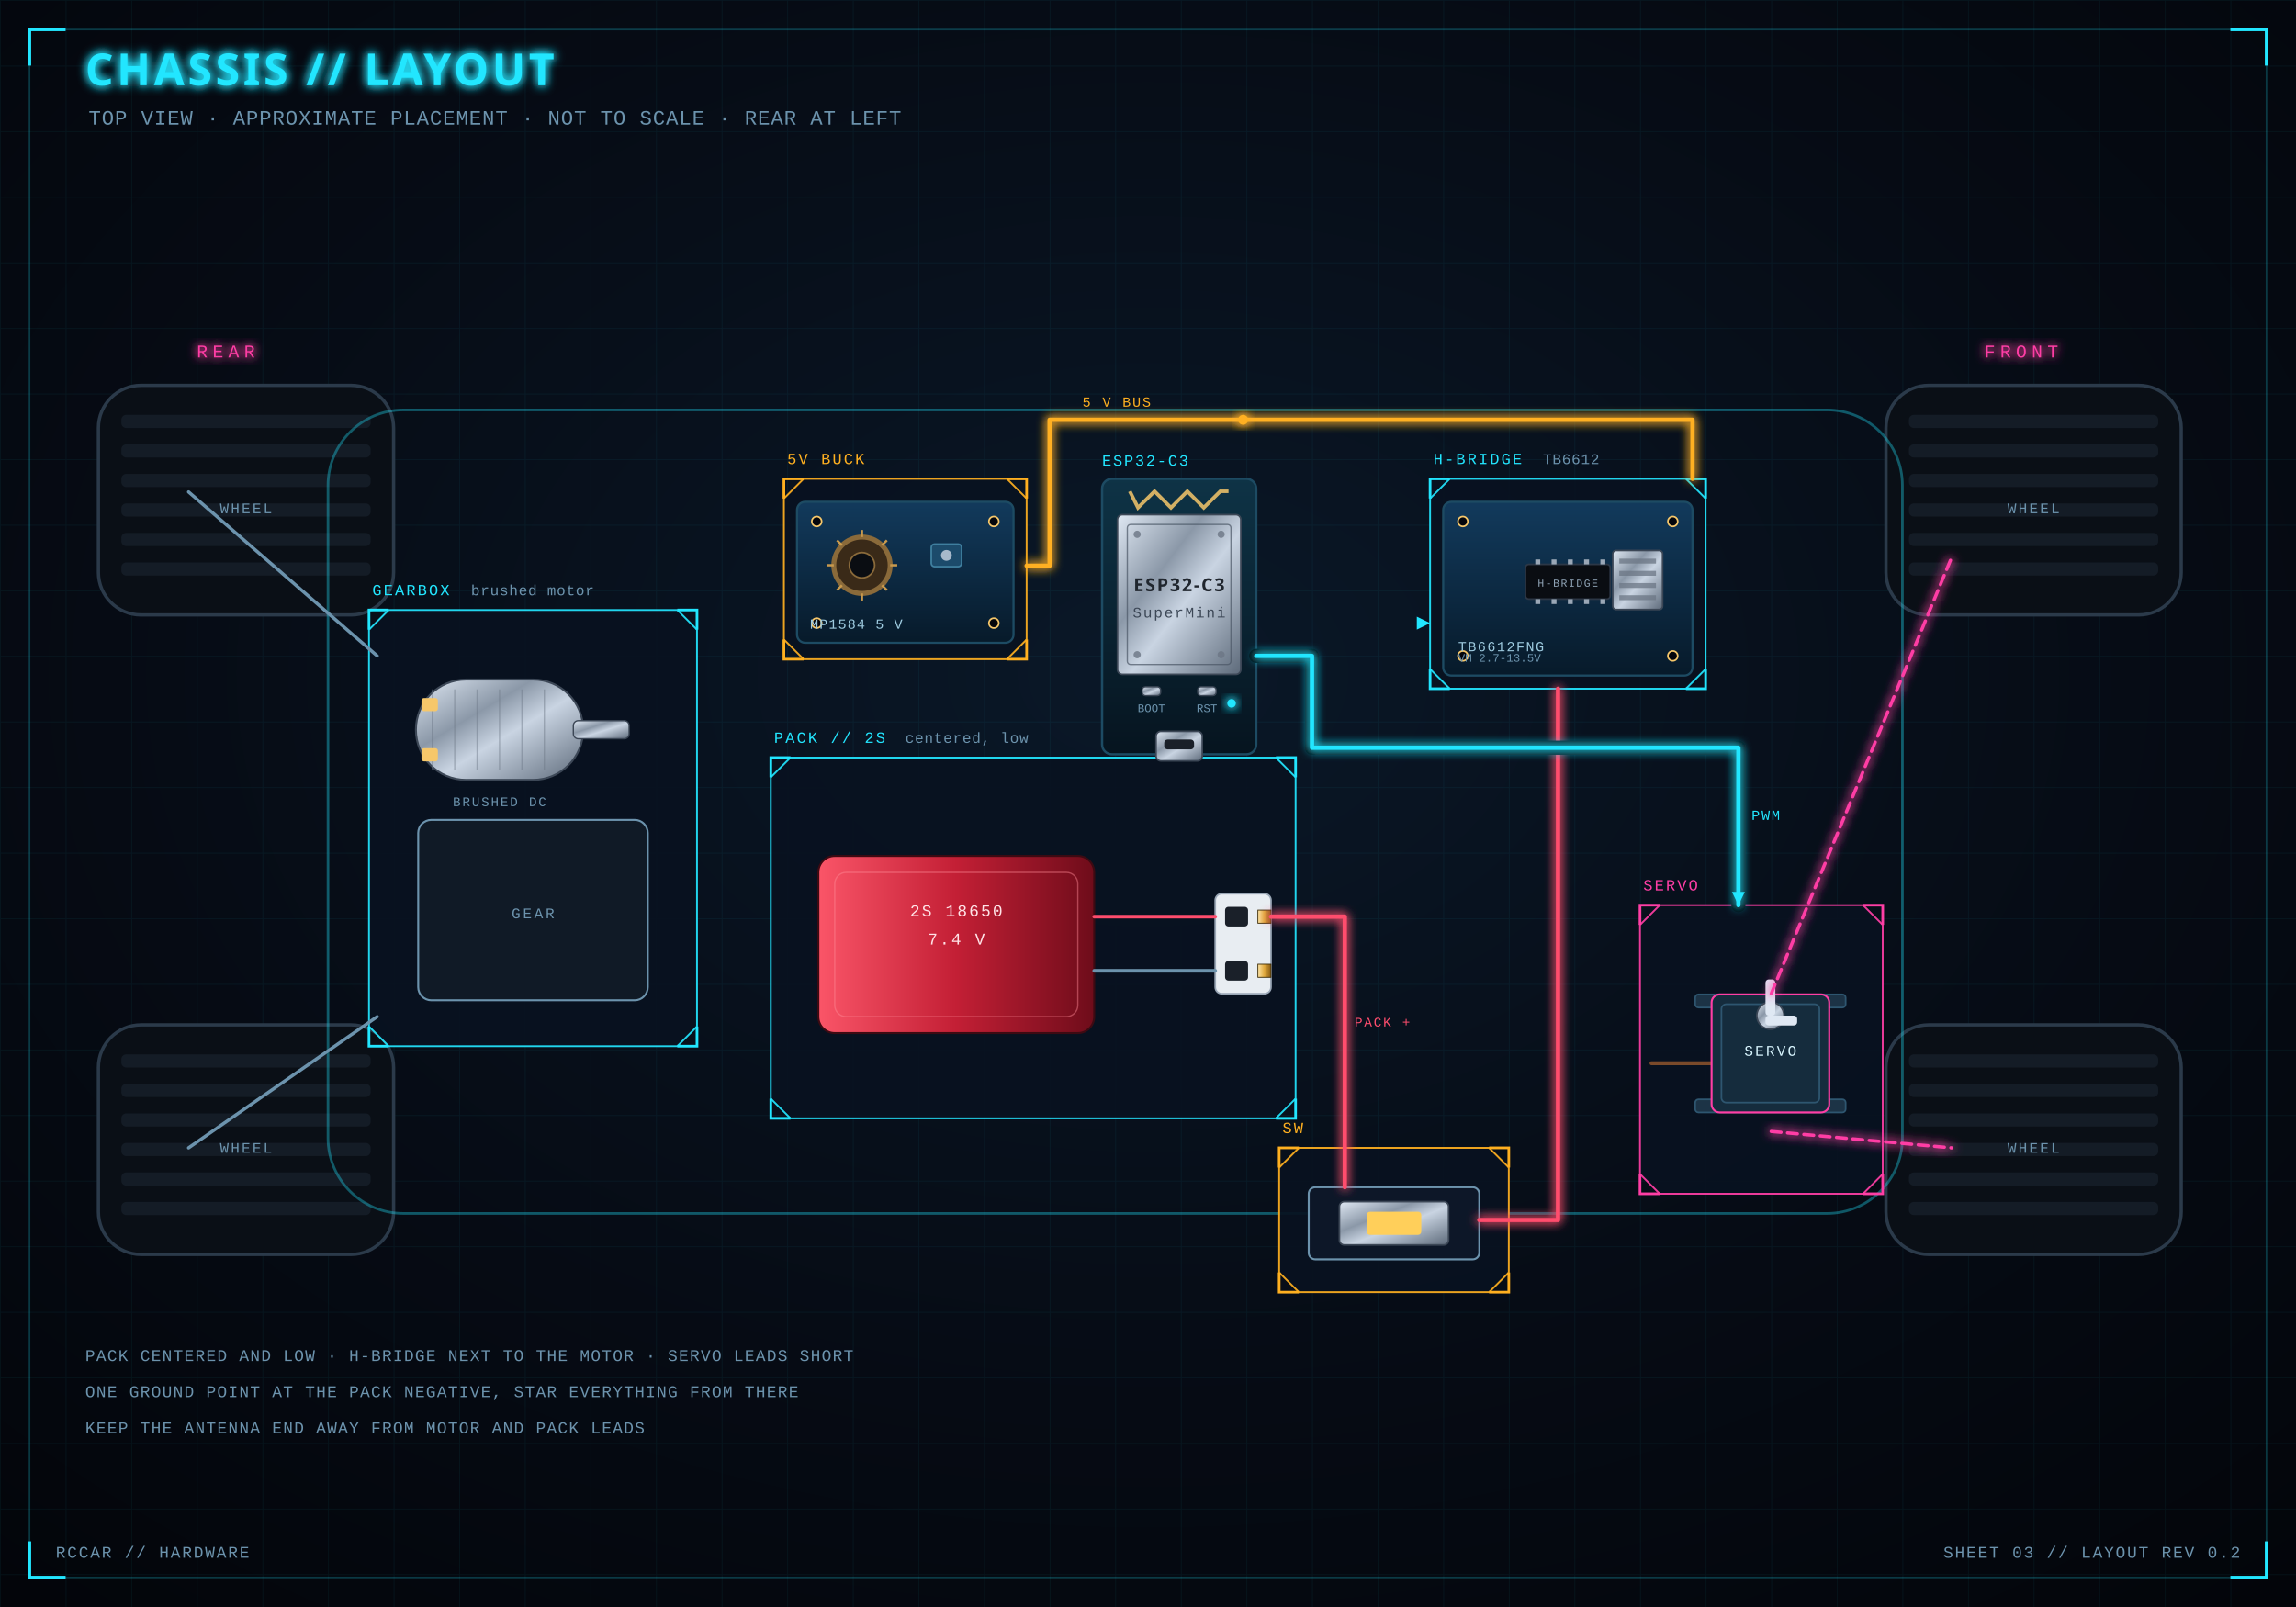
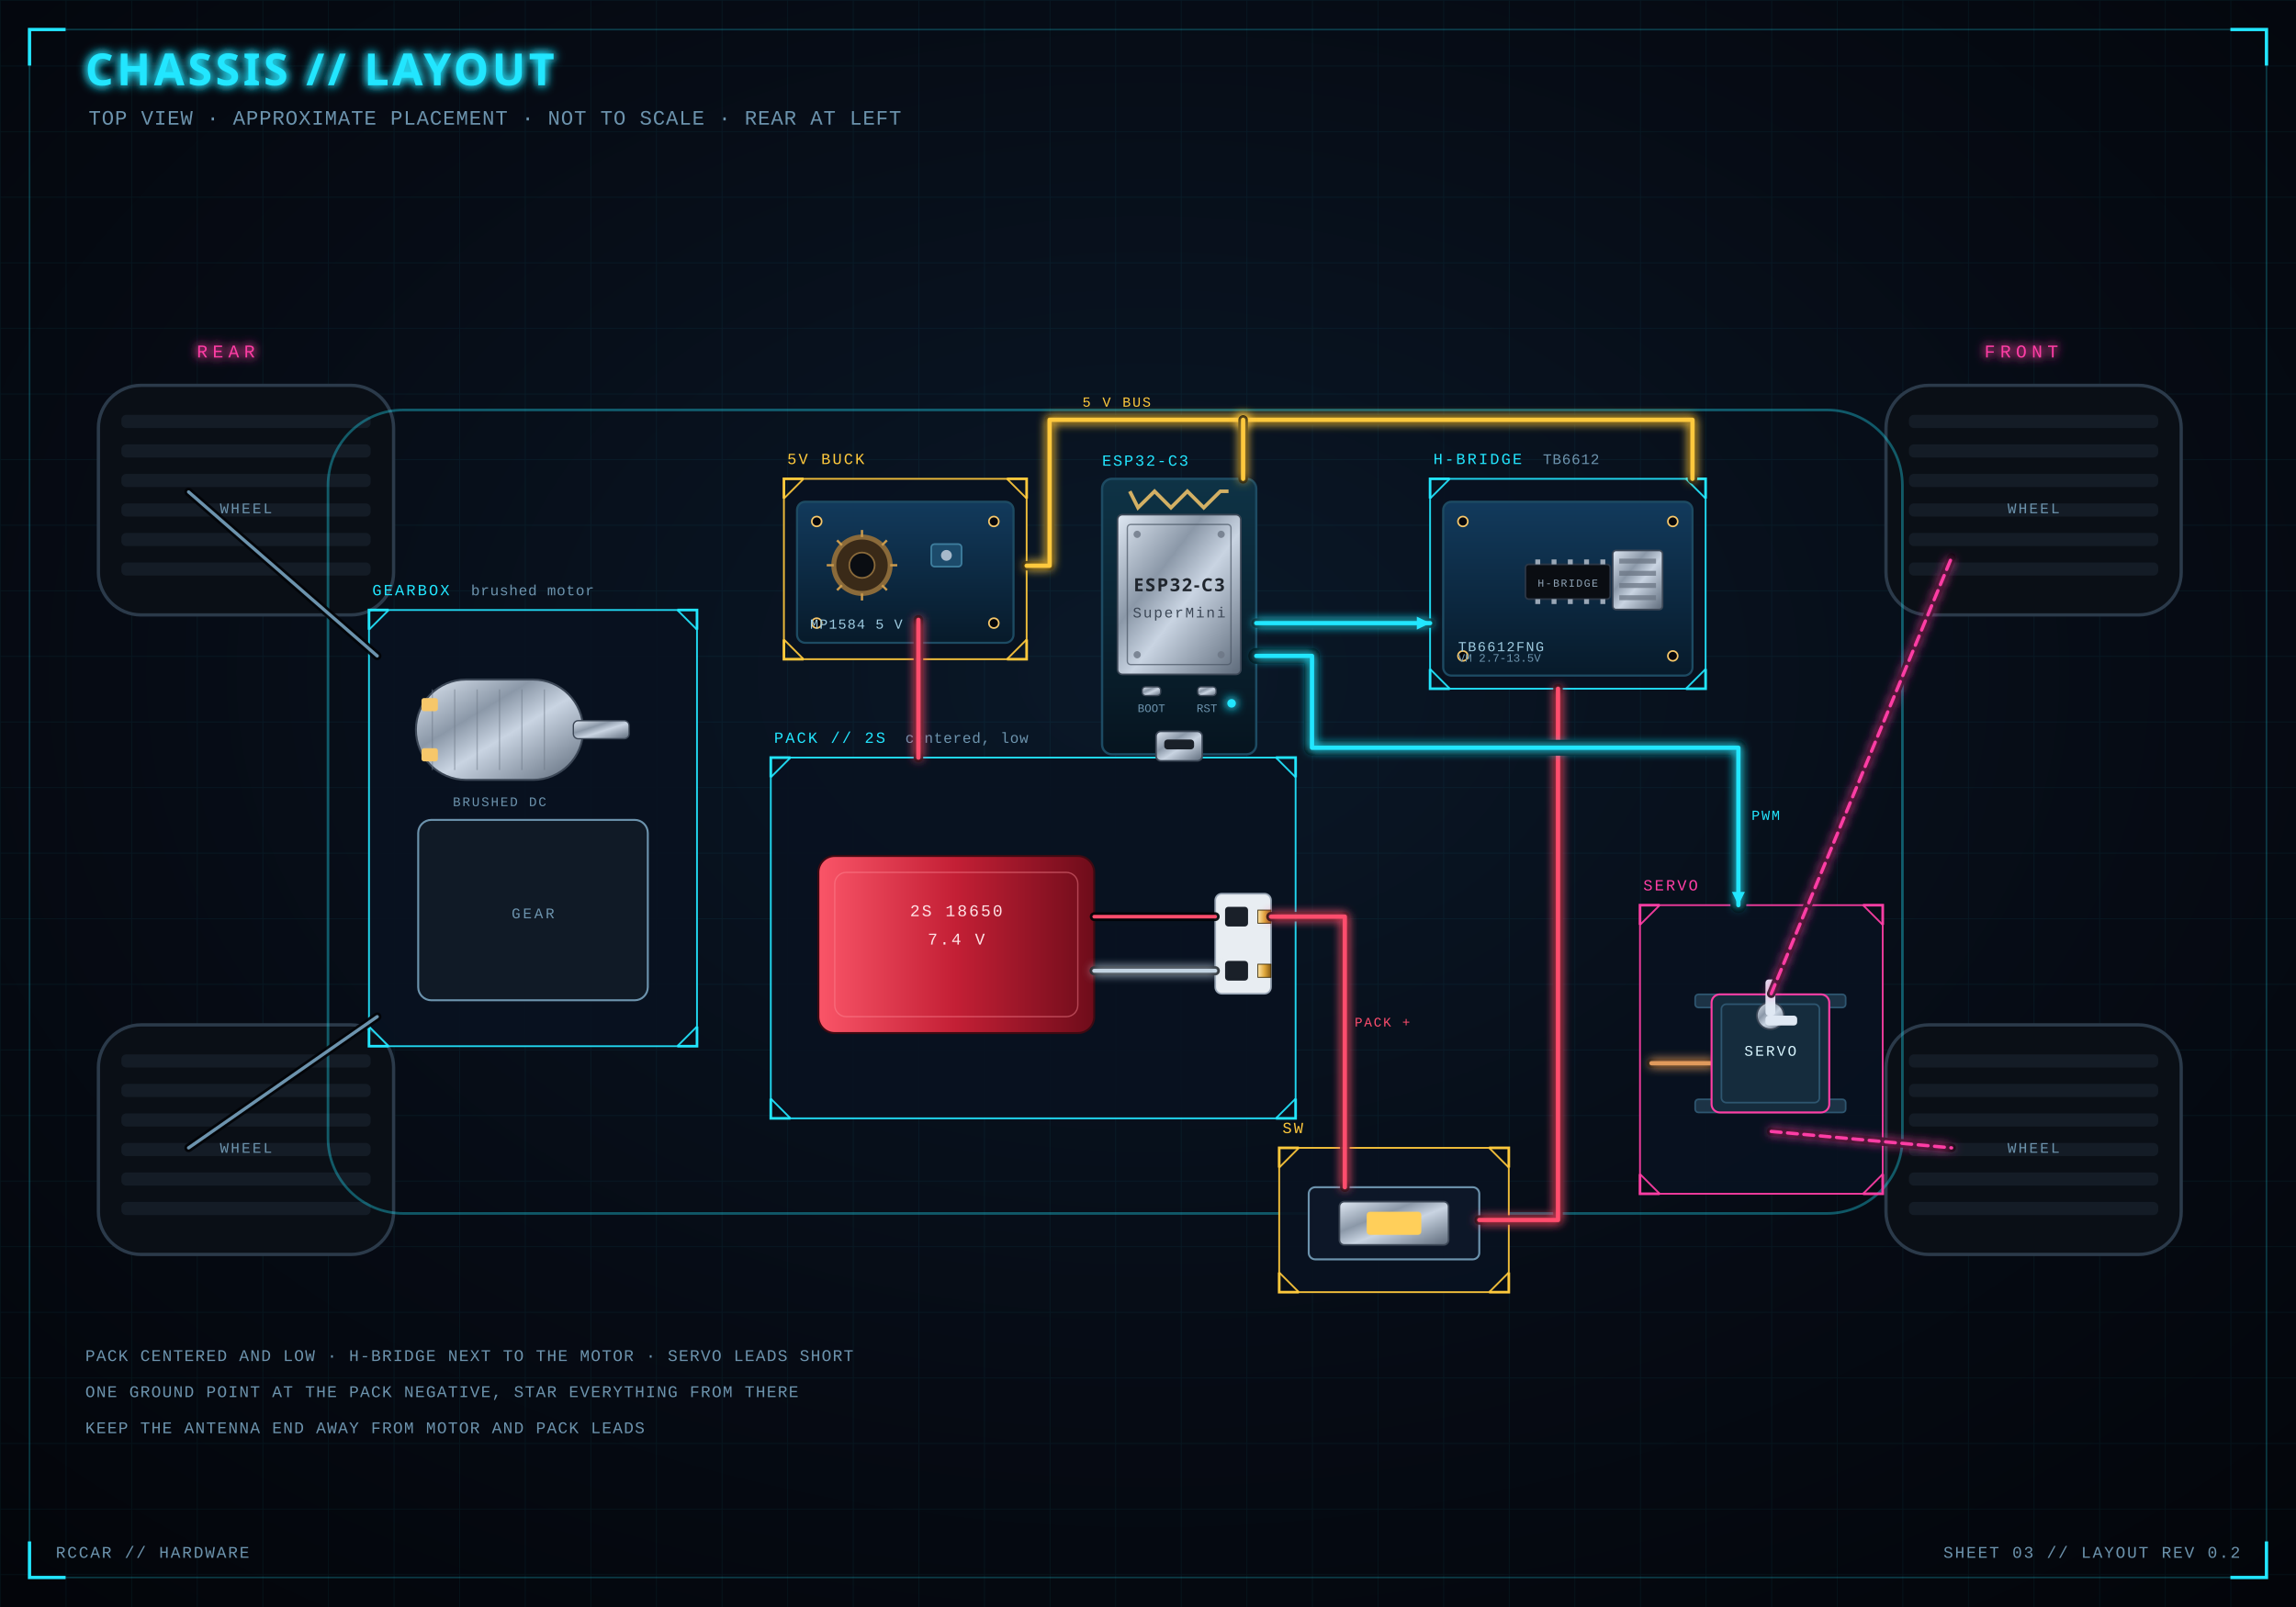
<svg xmlns="http://www.w3.org/2000/svg" width="1400" height="980" viewBox="0 0 1400 980">
  <defs>
    <pattern id="grid" width="40" height="40" patternUnits="userSpaceOnUse">
      <path d="M 40 0 L 0 0 0 40" fill="none" stroke="#22e6ff" stroke-opacity="0.055" stroke-width="1" />
    </pattern>
    <radialGradient id="bg" cx="0.5" cy="0.42" r="0.75">
      <stop offset="0" stop-color="#0a1828" />
      <stop offset="0.6" stop-color="#060b14" />
      <stop offset="1" stop-color="#03050a" />
    </radialGradient>
-     <filter id="glow" x="-60%" y="-60%" width="220%" height="220%">
+     <filter id="glow" filterUnits="userSpaceOnUse" x="-300" y="-300" width="4200" height="4200">
      <feGaussianBlur stdDeviation="3.0" result="b" />
      <feMerge>
        <feMergeNode in="b" />
        <feMergeNode in="b" />
        <feMergeNode in="SourceGraphic" />
      </feMerge>
    </filter>
    <linearGradient id="metal" x1="0" y1="0" x2="1" y2="1">
      <stop offset="0" stop-color="#dfe8f3" />
      <stop offset="0.35" stop-color="#8b98a8" />
      <stop offset="0.55" stop-color="#c9d4e2" />
      <stop offset="1" stop-color="#5d6a7a" />
    </linearGradient>
    <linearGradient id="cellred" x1="0" y1="0" x2="1" y2="0">
      <stop offset="0" stop-color="#fa5568" />
      <stop offset="0.5" stop-color="#c31f35" />
      <stop offset="1" stop-color="#6e0c1a" />
    </linearGradient>
    <linearGradient id="gold" x1="0" y1="0" x2="1" y2="0">
      <stop offset="0" stop-color="#ffe6a8" />
      <stop offset="0.5" stop-color="#e0a83c" />
      <stop offset="1" stop-color="#8a5b12" />
    </linearGradient>
    <linearGradient id="pcb" x1="0" y1="0" x2="0" y2="1">
      <stop offset="0" stop-color="#0e3346" />
      <stop offset="1" stop-color="#06141f" />
    </linearGradient>
    <linearGradient id="pcbblue" x1="0" y1="0" x2="0" y2="1">
      <stop offset="0" stop-color="#123a5c" />
      <stop offset="1" stop-color="#071a2a" />
    </linearGradient>
  </defs>
  <rect width="100%" height="100%" fill="#04060c" />
  <rect width="100%" height="100%" fill="url(#bg)" />
  <rect width="100%" height="100%" fill="url(#grid)" />
  <rect x="18" y="18" width="1364" height="944" rx="2" fill="none" stroke="#22e6ff" stroke-width="1" opacity="0.22" />
  <path d="M 40 18 L 18 18 L 18 40" fill="none" stroke="#22e6ff" stroke-width="2" />
  <path d="M 1360 18 L 1382 18 L 1382 40" fill="none" stroke="#22e6ff" stroke-width="2" />
  <path d="M 40 962 L 18 962 L 18 940" fill="none" stroke="#22e6ff" stroke-width="2" />
  <path d="M 1360 962 L 1382 962 L 1382 940" fill="none" stroke="#22e6ff" stroke-width="2" />
  <text x="1366" y="950" font-family="JetBrainsMono Nerd Font, JetBrains Mono, Liberation Mono, monospace" font-size="10" fill="#6c93ad" text-anchor="end" font-weight="400" opacity="1.0" letter-spacing="1">SHEET 03 // LAYOUT   REV 0.2</text>
  <text x="34" y="950" font-family="JetBrainsMono Nerd Font, JetBrains Mono, Liberation Mono, monospace" font-size="10" fill="#6c93ad" text-anchor="start" font-weight="400" opacity="1.0" letter-spacing="1">RCCAR // HARDWARE</text>
  <text x="52" y="52" font-family="Orbitron, Chakra Petch, sans-serif" font-size="27" fill="#22e6ff" text-anchor="start" font-weight="800" opacity="1.0" letter-spacing="2" filter="url(#glow)">CHASSIS // LAYOUT</text>
  <text x="54" y="76" font-family="JetBrainsMono Nerd Font, JetBrains Mono, Liberation Mono, monospace" font-size="12.5" fill="#6c93ad" text-anchor="start" font-weight="400" opacity="1.0" letter-spacing="0.5">TOP VIEW  ·  APPROXIMATE PLACEMENT  ·  NOT TO SCALE  ·  REAR AT LEFT</text>
  <rect x="60" y="235" width="180" height="140" rx="26" fill="#0a0f16" stroke="#2b3a4a" stroke-width="2" />
  <rect x="74" y="253" width="152" height="8" rx="3" fill="#141c26" />
  <rect x="74" y="271" width="152" height="8" rx="3" fill="#141c26" />
  <rect x="74" y="289" width="152" height="8" rx="3" fill="#141c26" />
  <rect x="74" y="307" width="152" height="8" rx="3" fill="#141c26" />
  <rect x="74" y="325" width="152" height="8" rx="3" fill="#141c26" />
  <rect x="74" y="343" width="152" height="8" rx="3" fill="#141c26" />
  <text x="150" y="313" font-family="JetBrainsMono Nerd Font, JetBrains Mono, Liberation Mono, monospace" font-size="9" fill="#6c93ad" text-anchor="middle" font-weight="400" opacity="1.0" letter-spacing="1.2">WHEEL</text>
  <rect x="60" y="625" width="180" height="140" rx="26" fill="#0a0f16" stroke="#2b3a4a" stroke-width="2" />
  <rect x="74" y="643" width="152" height="8" rx="3" fill="#141c26" />
  <rect x="74" y="661" width="152" height="8" rx="3" fill="#141c26" />
  <rect x="74" y="679" width="152" height="8" rx="3" fill="#141c26" />
  <rect x="74" y="697" width="152" height="8" rx="3" fill="#141c26" />
  <rect x="74" y="715" width="152" height="8" rx="3" fill="#141c26" />
  <rect x="74" y="733" width="152" height="8" rx="3" fill="#141c26" />
  <text x="150" y="703" font-family="JetBrainsMono Nerd Font, JetBrains Mono, Liberation Mono, monospace" font-size="9" fill="#6c93ad" text-anchor="middle" font-weight="400" opacity="1.0" letter-spacing="1.2">WHEEL</text>
  <rect x="1150" y="235" width="180" height="140" rx="26" fill="#0a0f16" stroke="#2b3a4a" stroke-width="2" />
  <rect x="1164" y="253" width="152" height="8" rx="3" fill="#141c26" />
  <rect x="1164" y="271" width="152" height="8" rx="3" fill="#141c26" />
  <rect x="1164" y="289" width="152" height="8" rx="3" fill="#141c26" />
  <rect x="1164" y="307" width="152" height="8" rx="3" fill="#141c26" />
  <rect x="1164" y="325" width="152" height="8" rx="3" fill="#141c26" />
  <rect x="1164" y="343" width="152" height="8" rx="3" fill="#141c26" />
  <text x="1240" y="313" font-family="JetBrainsMono Nerd Font, JetBrains Mono, Liberation Mono, monospace" font-size="9" fill="#6c93ad" text-anchor="middle" font-weight="400" opacity="1.0" letter-spacing="1.2">WHEEL</text>
  <rect x="1150" y="625" width="180" height="140" rx="26" fill="#0a0f16" stroke="#2b3a4a" stroke-width="2" />
  <rect x="1164" y="643" width="152" height="8" rx="3" fill="#141c26" />
  <rect x="1164" y="661" width="152" height="8" rx="3" fill="#141c26" />
  <rect x="1164" y="679" width="152" height="8" rx="3" fill="#141c26" />
  <rect x="1164" y="697" width="152" height="8" rx="3" fill="#141c26" />
  <rect x="1164" y="715" width="152" height="8" rx="3" fill="#141c26" />
  <rect x="1164" y="733" width="152" height="8" rx="3" fill="#141c26" />
  <text x="1240" y="703" font-family="JetBrainsMono Nerd Font, JetBrains Mono, Liberation Mono, monospace" font-size="9" fill="#6c93ad" text-anchor="middle" font-weight="400" opacity="1.0" letter-spacing="1.2">WHEEL</text>
  <text x="120" y="218" font-family="JetBrainsMono Nerd Font, JetBrains Mono, Liberation Mono, monospace" font-size="11" fill="#ff3ea5" text-anchor="start" font-weight="400" opacity="1.0" letter-spacing="3" filter="url(#glow)">REAR</text>
  <text x="1210" y="218" font-family="JetBrainsMono Nerd Font, JetBrains Mono, Liberation Mono, monospace" font-size="11" fill="#ff3ea5" text-anchor="start" font-weight="400" opacity="1.0" letter-spacing="3" filter="url(#glow)">FRONT</text>
  <rect x="200" y="250" width="960" height="490" rx="46" fill="url(#carbon)" stroke="#22e6ff" stroke-opacity="0.35" stroke-width="1.6" />
  <path d="M 237,372 L 413,372 L 425,384 L 425,626 L 413,638 L 237,638 L 225,626 L 225,384 Z" fill="#08111f" stroke="#22e6ff" stroke-width="1.1" opacity="0.92" />
  <path d="M 237 372 L 225 372 L 225 384" fill="none" stroke="#22e6ff" stroke-width="1.6" />
  <path d="M 413 372 L 425 372 L 425 384" fill="none" stroke="#22e6ff" stroke-width="1.6" />
  <path d="M 237 638 L 225 638 L 225 626" fill="none" stroke="#22e6ff" stroke-width="1.6" />
  <path d="M 413 638 L 425 638 L 425 626" fill="none" stroke="#22e6ff" stroke-width="1.6" />
  <text x="227" y="363" font-family="JetBrainsMono Nerd Font, JetBrains Mono, Liberation Mono, monospace" font-size="9.5" fill="#22e6ff" text-anchor="start" font-weight="400" opacity="1.0" letter-spacing="1.2">GEARBOX</text>
  <text x="287.2" y="363" font-family="JetBrainsMono Nerd Font, JetBrains Mono, Liberation Mono, monospace" font-size="9" fill="#6c93ad" text-anchor="start" font-weight="400" opacity="1.0" letter-spacing="0.4">brushed motor</text>
  <rect x="253.6" y="414.4" width="102.0" height="61.2" rx="30.6" fill="url(#metal)" stroke="#3c4756" stroke-width="1.2" />
  <line x1="263.6" y1="420.4" x2="263.6" y2="469.6" stroke="#6b7684" stroke-width="0.8" opacity="0.45" />
  <line x1="277.267" y1="420.4" x2="277.267" y2="469.6" stroke="#6b7684" stroke-width="0.8" opacity="0.45" />
  <line x1="290.933" y1="420.4" x2="290.933" y2="469.6" stroke="#6b7684" stroke-width="0.8" opacity="0.45" />
  <line x1="304.6" y1="420.4" x2="304.6" y2="469.6" stroke="#6b7684" stroke-width="0.8" opacity="0.45" />
  <line x1="318.267" y1="420.4" x2="318.267" y2="469.6" stroke="#6b7684" stroke-width="0.8" opacity="0.45" />
  <line x1="331.933" y1="420.4" x2="331.933" y2="469.6" stroke="#6b7684" stroke-width="0.8" opacity="0.45" />
  <rect x="349.6" y="439.492" width="34.0" height="11.016" rx="3" fill="url(#metal)" stroke="#3c4756" stroke-width="0.8" />
  <rect x="257.0" y="425.7" width="10" height="8" rx="1.5" fill="#f6c76a" />
  <rect x="257.0" y="456.3" width="10" height="8" rx="1.5" fill="#f6c76a" />
  <text x="304.6" y="491.6" font-family="JetBrainsMono Nerd Font, JetBrains Mono, Liberation Mono, monospace" font-size="8" fill="#6c93ad" text-anchor="middle" font-weight="400" opacity="1.0" letter-spacing="1">BRUSHED DC</text>
  <rect x="255" y="500" width="140" height="110" rx="8" fill="#101a26" stroke="#6c93ad" stroke-width="1.2" />
  <text x="325" y="560" font-family="JetBrainsMono Nerd Font, JetBrains Mono, Liberation Mono, monospace" font-size="9" fill="#6c93ad" text-anchor="middle" font-weight="400" opacity="1.0" letter-spacing="1.5">GEAR</text>
+   <path d="M 230 400 L 115 300" fill="none" stroke="#010307" stroke-width="5.2" stroke-linejoin="round" stroke-linecap="round" opacity="0.92" />
  <path d="M 230 400 L 115 300" fill="none" stroke="#6c93ad" stroke-width="2" stroke-linejoin="round" stroke-linecap="round" />
+   <path d="M 230 620 L 115 700" fill="none" stroke="#010307" stroke-width="5.2" stroke-linejoin="round" stroke-linecap="round" opacity="0.92" />
  <path d="M 230 620 L 115 700" fill="none" stroke="#6c93ad" stroke-width="2" stroke-linejoin="round" stroke-linecap="round" />
  <path d="M 1012,552 L 1136,552 L 1148,564 L 1148,716 L 1136,728 L 1012,728 L 1000,716 L 1000,564 Z" fill="#08111f" stroke="#ff3ea5" stroke-width="1.1" opacity="0.92" />
  <path d="M 1012 552 L 1000 552 L 1000 564" fill="none" stroke="#ff3ea5" stroke-width="1.6" />
  <path d="M 1136 552 L 1148 552 L 1148 564" fill="none" stroke="#ff3ea5" stroke-width="1.6" />
  <path d="M 1012 728 L 1000 728 L 1000 716" fill="none" stroke="#ff3ea5" stroke-width="1.6" />
  <path d="M 1136 728 L 1148 728 L 1148 716" fill="none" stroke="#ff3ea5" stroke-width="1.6" />
  <text x="1002" y="543" font-family="JetBrainsMono Nerd Font, JetBrains Mono, Liberation Mono, monospace" font-size="9.5" fill="#ff3ea5" text-anchor="start" font-weight="400" opacity="1.0" letter-spacing="1.2">SERVO</text>
-   <path d="M 1007 648.4 L 1043.64 648.4" fill="none" stroke="#7a4a2a" stroke-width="2.4" stroke-linejoin="round" stroke-linecap="round" />
+   <path d="M 1007 648.4 L 1043.64 648.4" fill="none" stroke="#010307" stroke-width="5.8" stroke-linejoin="round" stroke-linecap="round" opacity="0.92" />
+   <path d="M 1007 648.4 L 1043.64 648.4" fill="none" stroke="#e09a5c" stroke-width="2.6" stroke-linejoin="round" stroke-linecap="round" filter="url(#glow)" />
  <rect x="1033.64" y="606.4" width="91.76" height="8" rx="2" fill="#1c3346" stroke="#2e5670" stroke-width="1" />
  <rect x="1033.64" y="670.4" width="91.76" height="8" rx="2" fill="#1c3346" stroke="#2e5670" stroke-width="1" />
  <rect x="1043.64" y="606.4" width="71.76" height="72.0" rx="5" fill="#152c3d" stroke="#ff3ea5" stroke-width="1.2" />
  <rect x="1049.64" y="612.4" width="59.76" height="60.0" rx="3" fill="none" stroke="#2e5670" stroke-width="1" />
  <text x="1079.52" y="643.84" font-family="JetBrainsMono Nerd Font, JetBrains Mono, Liberation Mono, monospace" font-size="9" fill="#d9f6ff" text-anchor="middle" font-weight="400" opacity="1.0" letter-spacing="1.2">SERVO</text>
  <circle cx="1079.52" cy="619.36" r="8.28" fill="url(#metal)" stroke="#3c4756" stroke-width="1" />
  <rect x="1076.52" y="597.28" width="6" height="22.08" rx="2" fill="#dfe8f3" />
  <rect x="1076.52" y="619.36" width="19.32" height="6" rx="2" fill="#dfe8f3" />
+   <path d="M 1080 606 L 1190 340" fill="none" stroke="#010307" stroke-width="5.2" stroke-linejoin="round" stroke-linecap="round" opacity="0.92" />
  <path d="M 1080 606 L 1190 340" fill="none" stroke="#ff3ea5" stroke-width="2" stroke-linejoin="round" stroke-linecap="round" stroke-dasharray="6 4" filter="url(#glow)" />
+   <path d="M 1080 690 L 1190 700" fill="none" stroke="#010307" stroke-width="5.2" stroke-linejoin="round" stroke-linecap="round" opacity="0.92" />
  <path d="M 1080 690 L 1190 700" fill="none" stroke="#ff3ea5" stroke-width="2" stroke-linejoin="round" stroke-linecap="round" stroke-dasharray="6 4" filter="url(#glow)" />
  <path d="M 482,462 L 778,462 L 790,474 L 790,670 L 778,682 L 482,682 L 470,670 L 470,474 Z" fill="#08111f" stroke="#22e6ff" stroke-width="1.1" opacity="0.92" />
  <path d="M 482 462 L 470 462 L 470 474" fill="none" stroke="#22e6ff" stroke-width="1.6" />
  <path d="M 778 462 L 790 462 L 790 474" fill="none" stroke="#22e6ff" stroke-width="1.6" />
  <path d="M 482 682 L 470 682 L 470 670" fill="none" stroke="#22e6ff" stroke-width="1.6" />
  <path d="M 778 682 L 790 682 L 790 670" fill="none" stroke="#22e6ff" stroke-width="1.6" />
  <text x="472" y="453" font-family="JetBrainsMono Nerd Font, JetBrains Mono, Liberation Mono, monospace" font-size="9.5" fill="#22e6ff" text-anchor="start" font-weight="400" opacity="1.0" letter-spacing="1.2">PACK // 2S</text>
  <text x="552.0" y="453" font-family="JetBrainsMono Nerd Font, JetBrains Mono, Liberation Mono, monospace" font-size="9" fill="#6c93ad" text-anchor="start" font-weight="400" opacity="1.0" letter-spacing="0.4">centered, low</text>
  <rect x="499" y="522" width="168.2" height="108.0" rx="10" fill="url(#cellred)" stroke="#3d0a12" stroke-width="1.2" />
  <rect x="509" y="532" width="148.2" height="88.0" rx="7" fill="none" stroke="#ff8a96" stroke-width="0.8" opacity="0.45" />
  <text x="583.1" y="558.72" font-family="JetBrainsMono Nerd Font, JetBrains Mono, Liberation Mono, monospace" font-size="10" fill="#ffe3e7" text-anchor="middle" font-weight="400" opacity="1.0" letter-spacing="1.2">2S 18650</text>
  <text x="583.1" y="576.0" font-family="JetBrainsMono Nerd Font, JetBrains Mono, Liberation Mono, monospace" font-size="10" fill="#ffe3e7" text-anchor="middle" font-weight="400" opacity="1.0" letter-spacing="1.2">7.4 V</text>
  <rect x="741" y="545.0" width="34" height="61.0" rx="4" fill="#e8edf2" stroke="#9aa7b6" stroke-width="1" />
  <rect x="747" y="553.0" width="14" height="12" rx="2" fill="#1a2029" />
  <rect x="767" y="555.0" width="8" height="8" fill="url(#gold)" stroke="#3a2a08" stroke-width="0.5" />
  <rect x="747" y="586.0" width="14" height="12" rx="2" fill="#1a2029" />
  <rect x="767" y="588.0" width="8" height="8" fill="url(#gold)" stroke="#3a2a08" stroke-width="0.5" />
+   <path d="M 667.2 559.0 L 741 559.0" fill="none" stroke="#010307" stroke-width="5.4" stroke-linejoin="round" stroke-linecap="round" opacity="0.92" />
  <path d="M 667.2 559.0 L 741 559.0" fill="none" stroke="#ff4d6d" stroke-width="2.2" stroke-linejoin="round" stroke-linecap="round" />
-   <path d="M 667.2 592.0 L 741 592.0" fill="none" stroke="#6c93ad" stroke-width="2.2" stroke-linejoin="round" stroke-linecap="round" />
+   <path d="M 667.2 592.0 L 741 592.0" fill="none" stroke="#010307" stroke-width="5.6" stroke-linejoin="round" stroke-linecap="round" opacity="0.92" />
+   <path d="M 667.2 592.0 L 741 592.0" fill="none" stroke="#c2d3e2" stroke-width="2.4" stroke-linejoin="round" stroke-linecap="round" filter="url(#glow)" />
  <rect x="672" y="292" width="94" height="168" rx="6" fill="url(#pcb)" stroke="#1d4b63" stroke-width="1.4" opacity="1.0" />
  <path d="M 688.9 299.6 L 693.9 309.6 L 704.0 299.6 L 714.0 309.6 L 724.0 299.6 L 734.0 309.6 L 744.1 299.6 L 749.1 299.6" fill="none" stroke="#f6c76a" stroke-width="2.2" opacity="0.85" />
  <text x="719.0" y="325.56" font-family="JetBrainsMono Nerd Font, JetBrains Mono, Liberation Mono, monospace" font-size="7" fill="#6c93ad" text-anchor="middle" font-weight="400" opacity="1.0" letter-spacing="1">ANTENNA</text>
  <rect x="681.4" y="313.84" width="75.2" height="97.44" rx="3" fill="url(#metal)" stroke="#3c4756" stroke-width="1" />
  <rect x="687.4" y="319.84" width="63.2" height="85.44" rx="2" fill="none" stroke="#4a5665" stroke-width="0.8" opacity="0.7" />
  <text x="719.0" y="360.56" font-family="Orbitron, Chakra Petch, sans-serif" font-size="11" fill="#20262e" text-anchor="middle" font-weight="700" opacity="1.0" letter-spacing="1">ESP32-C3</text>
  <text x="719.0" y="376.56" font-family="JetBrainsMono Nerd Font, JetBrains Mono, Liberation Mono, monospace" font-size="9" fill="#3c4756" text-anchor="middle" font-weight="400" opacity="1.0" letter-spacing="1">SuperMini</text>
  <circle cx="693.4" cy="325.84" r="2.2" fill="#6b7684" opacity="0.8" />
  <circle cx="693.4" cy="399.28" r="2.2" fill="#6b7684" opacity="0.8" />
  <circle cx="744.6" cy="325.84" r="2.2" fill="#6b7684" opacity="0.8" />
  <circle cx="744.6" cy="399.28" r="2.2" fill="#6b7684" opacity="0.8" />
  <rect x="696.44" y="418.84" width="11.28" height="5.376" rx="2" fill="url(#metal)" stroke="#3c4756" stroke-width="0.8" />
  <rect x="730.28" y="418.84" width="11.28" height="5.376" rx="2" fill="url(#metal)" stroke="#3c4756" stroke-width="0.8" />
  <text x="702.08" y="434.216" font-family="JetBrainsMono Nerd Font, JetBrains Mono, Liberation Mono, monospace" font-size="7" fill="#6c93ad" text-anchor="middle" font-weight="400" opacity="1.0">BOOT</text>
  <text x="735.92" y="434.216" font-family="JetBrainsMono Nerd Font, JetBrains Mono, Liberation Mono, monospace" font-size="7" fill="#6c93ad" text-anchor="middle" font-weight="400" opacity="1.0">RST</text>
  <circle cx="750.96" cy="428.92" r="2.6" fill="#22e6ff" filter="url(#glow)" />
  <rect x="704.9" y="446" width="28.2" height="18" rx="3" fill="url(#metal)" stroke="#3c4756" stroke-width="1" />
  <rect x="709.9" y="451" width="18.2" height="6" rx="2" fill="#1a2029" />
  <text x="672" y="284" font-family="JetBrainsMono Nerd Font, JetBrains Mono, Liberation Mono, monospace" font-size="9.5" fill="#22e6ff" text-anchor="start" font-weight="400" opacity="1.0" letter-spacing="1">ESP32-C3</text>
-   <path d="M 490,292 L 614,292 L 626,304 L 626,390 L 614,402 L 490,402 L 478,390 L 478,304 Z" fill="#08111f" stroke="#ffb020" stroke-width="1.1" opacity="0.92" />
-   <path d="M 490 292 L 478 292 L 478 304" fill="none" stroke="#ffb020" stroke-width="1.6" />
-   <path d="M 614 292 L 626 292 L 626 304" fill="none" stroke="#ffb020" stroke-width="1.6" />
-   <path d="M 490 402 L 478 402 L 478 390" fill="none" stroke="#ffb020" stroke-width="1.6" />
-   <path d="M 614 402 L 626 402 L 626 390" fill="none" stroke="#ffb020" stroke-width="1.6" />
-   <text x="480" y="283" font-family="JetBrainsMono Nerd Font, JetBrains Mono, Liberation Mono, monospace" font-size="9.5" fill="#ffb020" text-anchor="start" font-weight="400" opacity="1.0" letter-spacing="1.2">5V BUCK</text>
+   <path d="M 490,292 L 614,292 L 626,304 L 626,390 L 614,402 L 490,402 L 478,390 L 478,304 Z" fill="#08111f" stroke="#ffc93c" stroke-width="1.1" opacity="0.92" />
+   <path d="M 490 292 L 478 292 L 478 304" fill="none" stroke="#ffc93c" stroke-width="1.6" />
+   <path d="M 614 292 L 626 292 L 626 304" fill="none" stroke="#ffc93c" stroke-width="1.6" />
+   <path d="M 490 402 L 478 402 L 478 390" fill="none" stroke="#ffc93c" stroke-width="1.6" />
+   <path d="M 614 402 L 626 402 L 626 390" fill="none" stroke="#ffc93c" stroke-width="1.6" />
+   <text x="480" y="283" font-family="JetBrainsMono Nerd Font, JetBrains Mono, Liberation Mono, monospace" font-size="9.5" fill="#ffc93c" text-anchor="start" font-weight="400" opacity="1.0" letter-spacing="1.2">5V BUCK</text>
  <rect x="486" y="306" width="132" height="86" rx="5" fill="url(#pcbblue)" stroke="#1d4b63" stroke-width="1.3" />
  <circle cx="498" cy="318" r="3" fill="#04060c" stroke="#f6c76a" stroke-width="1" />
  <circle cx="606" cy="318" r="3" fill="#04060c" stroke="#f6c76a" stroke-width="1" />
  <circle cx="498" cy="380" r="3" fill="#04060c" stroke="#f6c76a" stroke-width="1" />
  <circle cx="606" cy="380" r="3" fill="#04060c" stroke="#f6c76a" stroke-width="1" />
  <circle cx="525.6" cy="344.7" r="17.2" fill="#3a2a18" stroke="#8a6a3a" stroke-width="3" />
  <circle cx="525.6" cy="344.7" r="7.74" fill="#0a0d12" stroke="#8a6a3a" stroke-width="1" />
  <path d="M 542.8 344.7 L 547.1 344.7" stroke="#c99a4d" stroke-width="1.4" />
  <path d="M 537.8 356.9 L 540.8 359.9" stroke="#c99a4d" stroke-width="1.4" />
  <path d="M 525.6 361.9 L 525.6 366.2" stroke="#c99a4d" stroke-width="1.4" />
  <path d="M 513.4 356.9 L 510.4 359.9" stroke="#c99a4d" stroke-width="1.4" />
  <path d="M 508.4 344.7 L 504.1 344.7" stroke="#c99a4d" stroke-width="1.4" />
  <path d="M 513.4 332.5 L 510.4 329.5" stroke="#c99a4d" stroke-width="1.4" />
  <path d="M 525.6 327.5 L 525.6 323.2" stroke="#c99a4d" stroke-width="1.4" />
  <path d="M 537.8 332.5 L 540.8 329.5" stroke="#c99a4d" stroke-width="1.4" />
  <rect x="567.84" y="331.8" width="18.48" height="13.76" rx="2" fill="#1c4b6b" stroke="#3f7f9f" stroke-width="1" />
  <circle cx="577.08" cy="338.68" r="3.3" fill="#c9d4e2" opacity="0.8" />
  <text x="493.92" y="383.4" font-family="JetBrainsMono Nerd Font, JetBrains Mono, Liberation Mono, monospace" font-size="8.5" fill="#9ecbe0" text-anchor="start" font-weight="400" opacity="1.0" letter-spacing="0.6">MP1584  5 V</text>
  <path d="M 884,292 L 1028,292 L 1040,304 L 1040,408 L 1028,420 L 884,420 L 872,408 L 872,304 Z" fill="#08111f" stroke="#22e6ff" stroke-width="1.1" opacity="0.92" />
  <path d="M 884 292 L 872 292 L 872 304" fill="none" stroke="#22e6ff" stroke-width="1.6" />
  <path d="M 1028 292 L 1040 292 L 1040 304" fill="none" stroke="#22e6ff" stroke-width="1.6" />
  <path d="M 884 420 L 872 420 L 872 408" fill="none" stroke="#22e6ff" stroke-width="1.6" />
  <path d="M 1028 420 L 1040 420 L 1040 408" fill="none" stroke="#22e6ff" stroke-width="1.6" />
  <text x="874" y="283" font-family="JetBrainsMono Nerd Font, JetBrains Mono, Liberation Mono, monospace" font-size="9.5" fill="#22e6ff" text-anchor="start" font-weight="400" opacity="1.0" letter-spacing="1.2">H-BRIDGE</text>
  <text x="940.8" y="283" font-family="JetBrainsMono Nerd Font, JetBrains Mono, Liberation Mono, monospace" font-size="9" fill="#6c93ad" text-anchor="start" font-weight="400" opacity="1.0" letter-spacing="0.4">TB6612</text>
  <rect x="880" y="306" width="152" height="106" rx="5" fill="url(#pcbblue)" stroke="#1d4b63" stroke-width="1.3" />
  <circle cx="892" cy="318" r="3" fill="#04060c" stroke="#f6c76a" stroke-width="1" />
  <circle cx="1020" cy="318" r="3" fill="#04060c" stroke="#f6c76a" stroke-width="1" />
  <circle cx="892" cy="400" r="3" fill="#04060c" stroke="#f6c76a" stroke-width="1" />
  <circle cx="1020" cy="400" r="3" fill="#04060c" stroke="#f6c76a" stroke-width="1" />
  <rect x="930.16" y="344.16" width="51.68" height="21.2" rx="2" fill="#0a0d12" stroke="#2c3746" stroke-width="1" />
  <rect x="936.16" y="341.16" width="3" height="3" fill="#9aa7b6" />
  <rect x="936.16" y="365.36" width="3" height="3" fill="#9aa7b6" />
  <rect x="946.08" y="341.16" width="3" height="3" fill="#9aa7b6" />
  <rect x="946.08" y="365.36" width="3" height="3" fill="#9aa7b6" />
  <rect x="956.0" y="341.16" width="3" height="3" fill="#9aa7b6" />
  <rect x="956.0" y="365.36" width="3" height="3" fill="#9aa7b6" />
  <rect x="965.92" y="341.16" width="3" height="3" fill="#9aa7b6" />
  <rect x="965.92" y="365.36" width="3" height="3" fill="#9aa7b6" />
  <rect x="975.84" y="341.16" width="3" height="3" fill="#9aa7b6" />
  <rect x="975.84" y="365.36" width="3" height="3" fill="#9aa7b6" />
  <text x="956.0" y="357.76" font-family="JetBrainsMono Nerd Font, JetBrains Mono, Liberation Mono, monospace" font-size="6.5" fill="#8fa3b5" text-anchor="middle" font-weight="400" opacity="1.0" letter-spacing="0.8">H-BRIDGE</text>
  <rect x="983.36" y="335.68" width="30.4" height="36.04" rx="2" fill="url(#metal)" stroke="#3c4756" stroke-width="1" />
  <rect x="987.36" y="340.68" width="22.4" height="3" fill="#6b7684" opacity="0.75" />
  <rect x="987.36" y="348.12" width="22.4" height="3" fill="#6b7684" opacity="0.75" />
  <rect x="987.36" y="355.56" width="22.4" height="3" fill="#6b7684" opacity="0.75" />
  <rect x="987.36" y="363.0" width="22.4" height="3" fill="#6b7684" opacity="0.75" />
  <text x="889.12" y="397.16" font-family="JetBrainsMono Nerd Font, JetBrains Mono, Liberation Mono, monospace" font-size="8.5" fill="#9ecbe0" text-anchor="start" font-weight="400" opacity="1.0" letter-spacing="0.8">TB6612FNG</text>
  <text x="889.12" y="403.52" font-family="JetBrainsMono Nerd Font, JetBrains Mono, Liberation Mono, monospace" font-size="7" fill="#6c93ad" text-anchor="start" font-weight="400" opacity="1.0">VM 2.7-13.5V</text>
-   <path d="M 792,700 L 908,700 L 920,712 L 920,776 L 908,788 L 792,788 L 780,776 L 780,712 Z" fill="#08111f" stroke="#ffb020" stroke-width="1.1" opacity="0.92" />
-   <path d="M 792 700 L 780 700 L 780 712" fill="none" stroke="#ffb020" stroke-width="1.6" />
-   <path d="M 908 700 L 920 700 L 920 712" fill="none" stroke="#ffb020" stroke-width="1.6" />
-   <path d="M 792 788 L 780 788 L 780 776" fill="none" stroke="#ffb020" stroke-width="1.6" />
-   <path d="M 908 788 L 920 788 L 920 776" fill="none" stroke="#ffb020" stroke-width="1.6" />
-   <text x="782" y="691" font-family="JetBrainsMono Nerd Font, JetBrains Mono, Liberation Mono, monospace" font-size="9.5" fill="#ffb020" text-anchor="start" font-weight="400" opacity="1.0" letter-spacing="1.2">SW</text>
+   <path d="M 792,700 L 908,700 L 920,712 L 920,776 L 908,788 L 792,788 L 780,776 L 780,712 Z" fill="#08111f" stroke="#ffc93c" stroke-width="1.1" opacity="0.92" />
+   <path d="M 792 700 L 780 700 L 780 712" fill="none" stroke="#ffc93c" stroke-width="1.6" />
+   <path d="M 908 700 L 920 700 L 920 712" fill="none" stroke="#ffc93c" stroke-width="1.6" />
+   <path d="M 792 788 L 780 788 L 780 776" fill="none" stroke="#ffc93c" stroke-width="1.6" />
+   <path d="M 908 788 L 920 788 L 920 776" fill="none" stroke="#ffc93c" stroke-width="1.6" />
+   <text x="782" y="691" font-family="JetBrainsMono Nerd Font, JetBrains Mono, Liberation Mono, monospace" font-size="9.5" fill="#ffc93c" text-anchor="start" font-weight="400" opacity="1.0" letter-spacing="1.2">SW</text>
  <rect x="798" y="724" width="104" height="44" rx="4" fill="#0d1728" stroke="#6c93ad" stroke-width="1.2" />
  <rect x="816.72" y="732.8" width="66.56" height="26.4" rx="3" fill="url(#metal)" stroke="#3c4756" stroke-width="1" />
  <rect x="833.36" y="738.96" width="33.28" height="14.08" rx="2" fill="#ffcf5a" />
-   <path d="M 626 345 L 640 345 L 640 256 L 1032 256 L 1032 292" fill="none" stroke="#ffb020" stroke-width="2.6" stroke-linejoin="round" stroke-linecap="round" filter="url(#glow)" />
-   <circle cx="758" cy="256" r="3" fill="#ffb020" filter="url(#glow)" />
-   <path d="M 758 256 L 758 292" fill="none" stroke="#ffb020" stroke-width="2.6" stroke-linejoin="round" stroke-linecap="round" filter="url(#glow)" />
-   <text x="660" y="248" font-family="JetBrainsMono Nerd Font, JetBrains Mono, Liberation Mono, monospace" font-size="8.5" fill="#ffb020" text-anchor="start" font-weight="400" opacity="1.0" letter-spacing="1">5 V BUS</text>
+   <path d="M 626 345 L 640 345 L 640 256 L 1032 256 L 1032 292" fill="none" stroke="#010307" stroke-width="5.8" stroke-linejoin="round" stroke-linecap="round" opacity="0.92" />
+   <path d="M 626 345 L 640 345 L 640 256 L 1032 256 L 1032 292" fill="none" stroke="#ffc93c" stroke-width="2.6" stroke-linejoin="round" stroke-linecap="round" filter="url(#glow)" />
+   <circle cx="758" cy="256" r="3" fill="#ffc93c" filter="url(#glow)" />
+   <path d="M 758 256 L 758 292" fill="none" stroke="#010307" stroke-width="5.8" stroke-linejoin="round" stroke-linecap="round" opacity="0.92" />
+   <path d="M 758 256 L 758 292" fill="none" stroke="#ffc93c" stroke-width="2.6" stroke-linejoin="round" stroke-linecap="round" filter="url(#glow)" />
+   <text x="660" y="248" font-family="JetBrainsMono Nerd Font, JetBrains Mono, Liberation Mono, monospace" font-size="8.5" fill="#ffc93c" text-anchor="start" font-weight="400" opacity="1.0" letter-spacing="1">5 V BUS</text>
+   <path d="M 560 462 L 560 378" fill="none" stroke="#010307" stroke-width="5.8" stroke-linejoin="round" stroke-linecap="round" opacity="0.92" />
  <path d="M 560 462 L 560 378" fill="none" stroke="#ff4d6d" stroke-width="2.6" stroke-linejoin="round" stroke-linecap="round" filter="url(#glow)" />
+   <path d="M 775 559 L 820 559 L 820 724" fill="none" stroke="#010307" stroke-width="5.8" stroke-linejoin="round" stroke-linecap="round" opacity="0.92" />
  <path d="M 775 559 L 820 559 L 820 724" fill="none" stroke="#ff4d6d" stroke-width="2.6" stroke-linejoin="round" stroke-linecap="round" filter="url(#glow)" />
  <text x="826" y="626" font-family="JetBrainsMono Nerd Font, JetBrains Mono, Liberation Mono, monospace" font-size="8" fill="#ff4d6d" text-anchor="start" font-weight="400" opacity="1.0" letter-spacing="1">PACK +</text>
+   <path d="M 902 744 L 950 744 L 950 420" fill="none" stroke="#010307" stroke-width="5.8" stroke-linejoin="round" stroke-linecap="round" opacity="0.92" />
  <path d="M 902 744 L 950 744 L 950 420" fill="none" stroke="#ff4d6d" stroke-width="2.6" stroke-linejoin="round" stroke-linecap="round" filter="url(#glow)" />
+   <path d="M 766 380 L 872 380" fill="none" stroke="#010307" stroke-width="5.8" stroke-linejoin="round" stroke-linecap="round" opacity="0.92" />
  <path d="M 766 380 L 872 380" fill="none" stroke="#22e6ff" stroke-width="2.6" stroke-linejoin="round" stroke-linecap="round" filter="url(#glow)" />
  <path d="M 872 380 L 863.91 383.95 L 863.911 376.05 Z" fill="#22e6ff" stroke="none" />
-   <path d="M 766 400 L 800 400 L 800 456 L 1060 456 L 1060 552" fill="none" stroke="#04060c" stroke-width="8.6" stroke-linejoin="round" stroke-linecap="round" />
+   <path d="M 766 400 L 800 400 L 800 456 L 1060 456 L 1060 552" fill="none" stroke="#010307" stroke-width="5.8" stroke-linejoin="round" stroke-linecap="round" opacity="0.92" />
+   <path d="M 766 400 L 800 400 L 800 456 L 1060 456 L 1060 552" fill="none" stroke="#04060c" stroke-width="9.6" stroke-linejoin="round" stroke-linecap="round" />
  <path d="M 766 400 L 800 400 L 800 456 L 1060 456 L 1060 552" fill="none" stroke="#22e6ff" stroke-width="2.6" stroke-linejoin="round" stroke-linecap="round" filter="url(#glow)" />
  <path d="M 1060 552 L 1056.05 543.91 L 1063.945 543.91 Z" fill="#22e6ff" stroke="none" />
  <text x="1068" y="500" font-family="JetBrainsMono Nerd Font, JetBrains Mono, Liberation Mono, monospace" font-size="8.5" fill="#22e6ff" text-anchor="start" font-weight="400" opacity="1.0" letter-spacing="1">PWM</text>
  <text x="52" y="830" font-family="JetBrainsMono Nerd Font, JetBrains Mono, Liberation Mono, monospace" font-size="10" fill="#6c93ad" text-anchor="start" font-weight="400" opacity="1.0" letter-spacing="0.7">PACK CENTERED AND LOW  ·  H-BRIDGE NEXT TO THE MOTOR  ·  SERVO LEADS SHORT</text>
  <text x="52" y="852" font-family="JetBrainsMono Nerd Font, JetBrains Mono, Liberation Mono, monospace" font-size="10" fill="#6c93ad" text-anchor="start" font-weight="400" opacity="1.0" letter-spacing="0.7">ONE GROUND POINT AT THE PACK NEGATIVE, STAR EVERYTHING FROM THERE</text>
  <text x="52" y="874" font-family="JetBrainsMono Nerd Font, JetBrains Mono, Liberation Mono, monospace" font-size="10" fill="#6c93ad" text-anchor="start" font-weight="400" opacity="1.0" letter-spacing="0.7">KEEP THE ANTENNA END AWAY FROM MOTOR AND PACK LEADS</text>
</svg>
